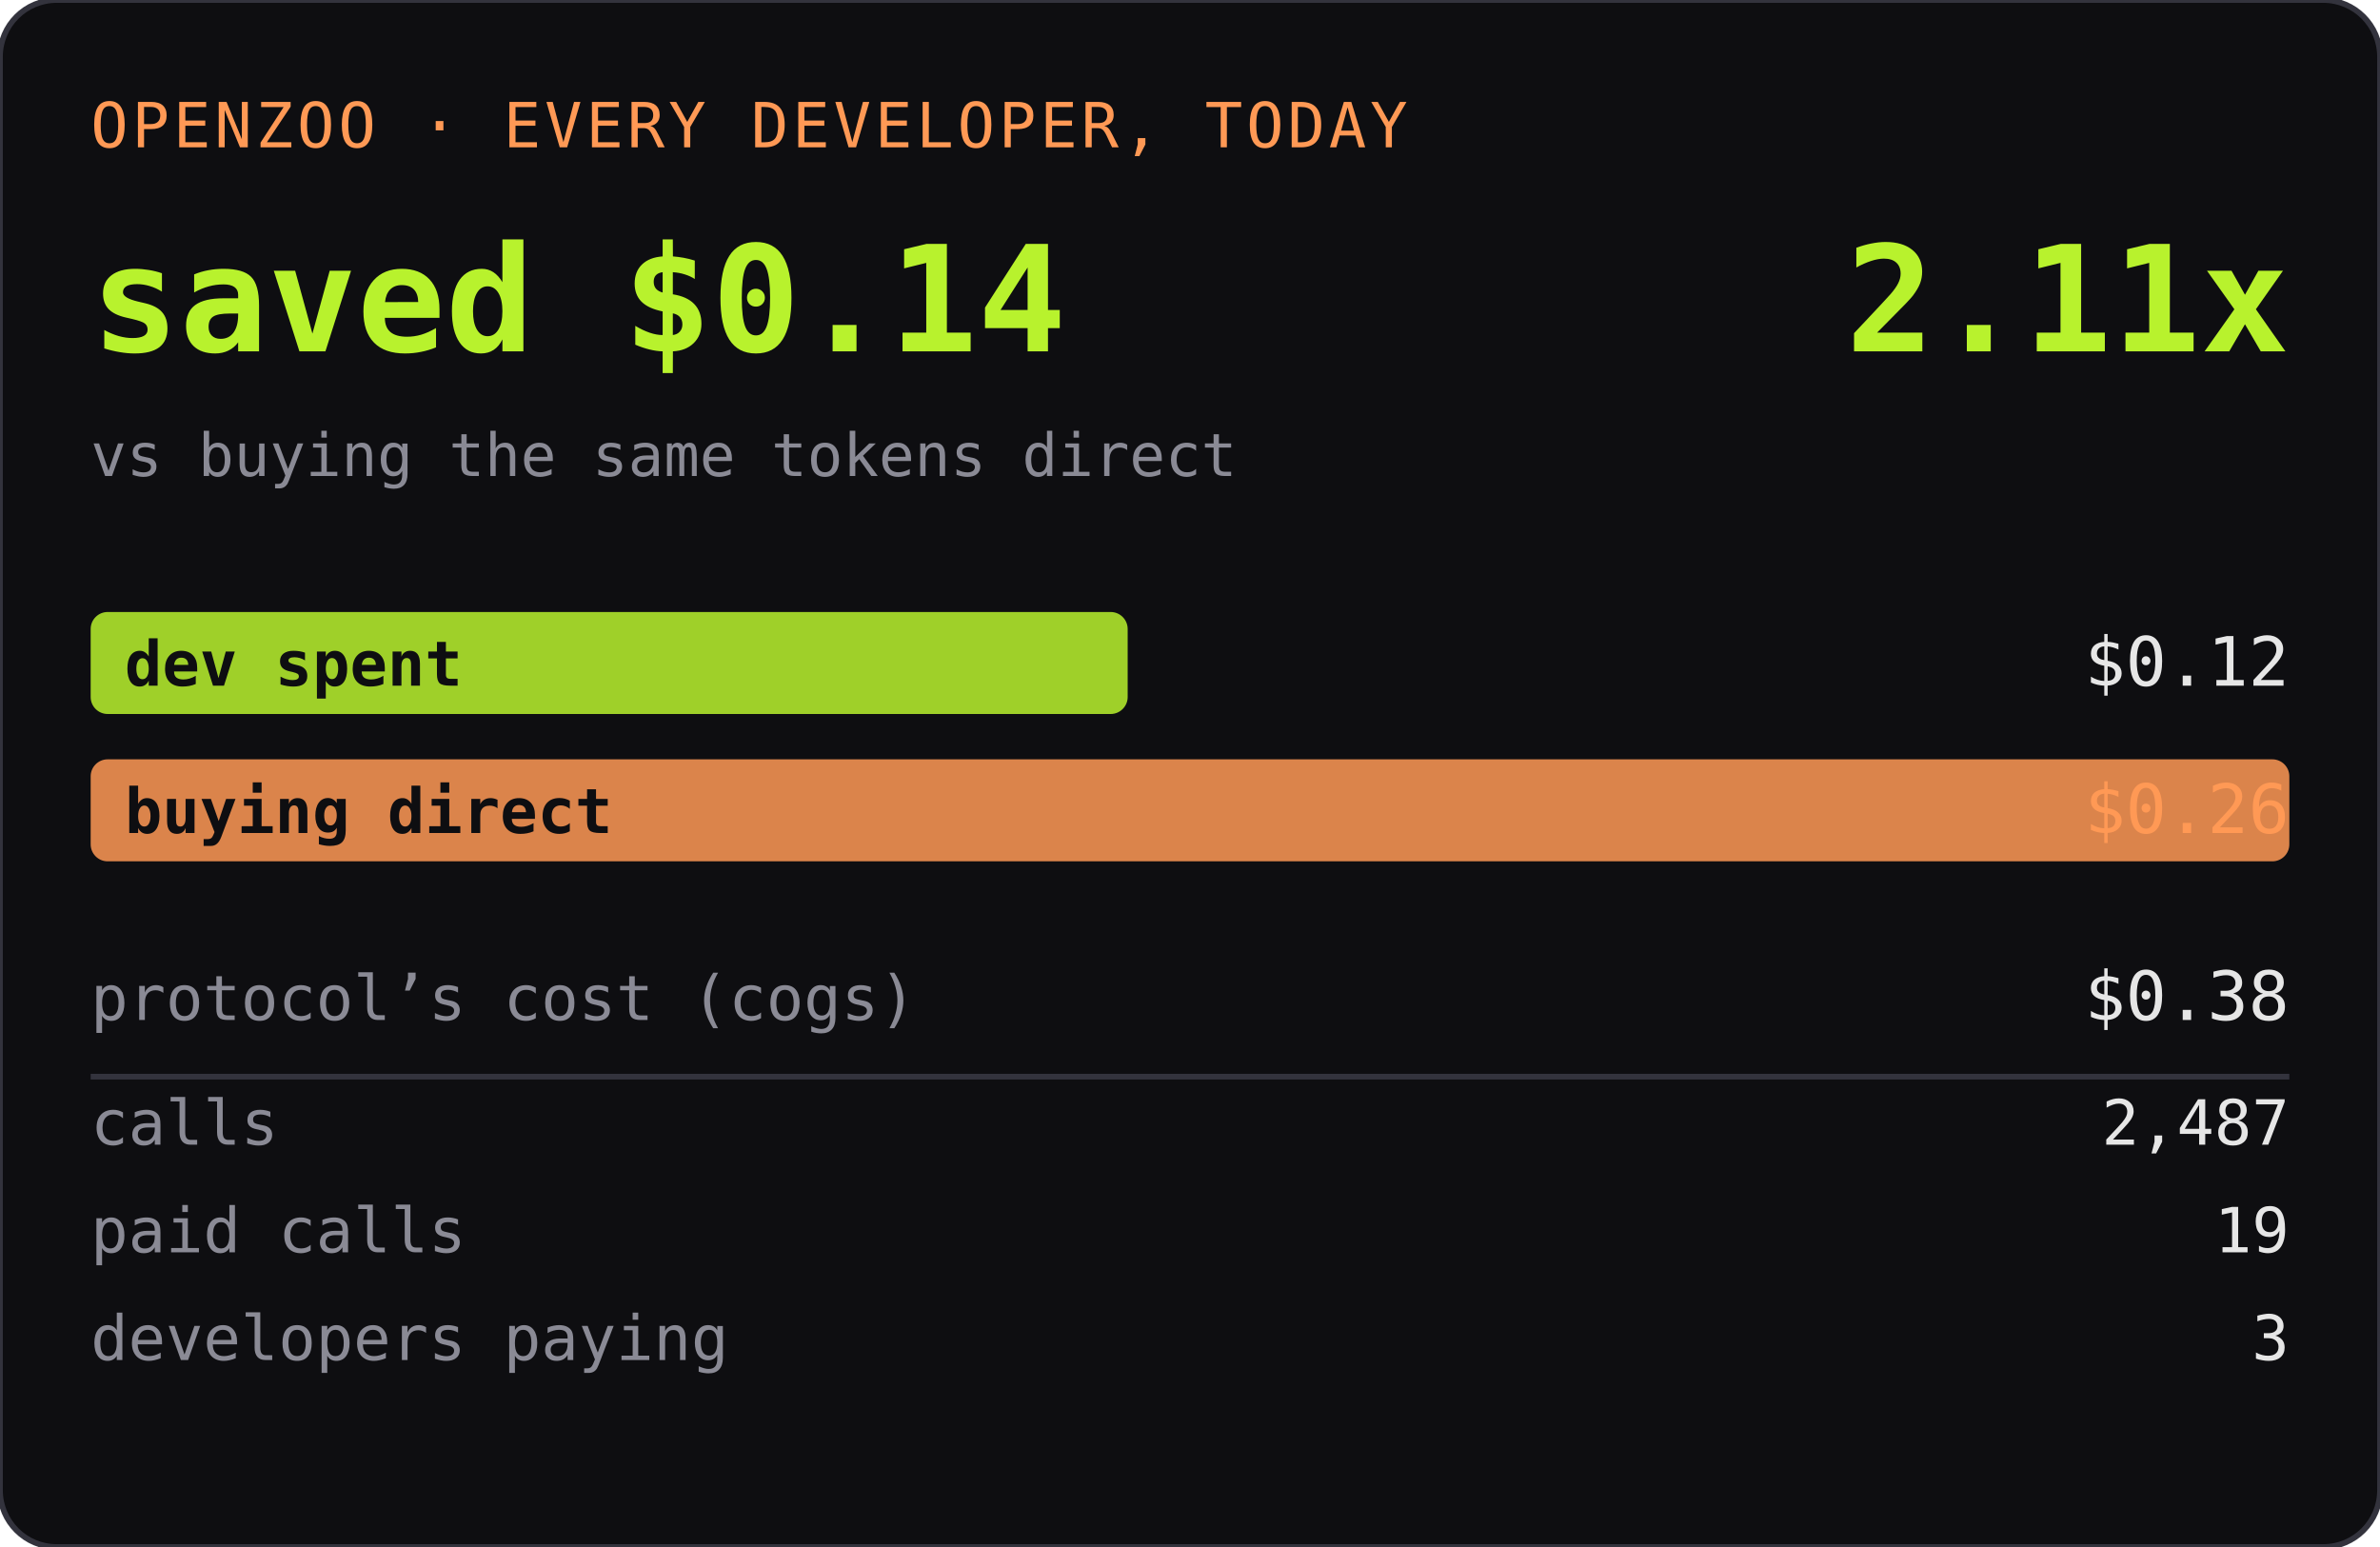
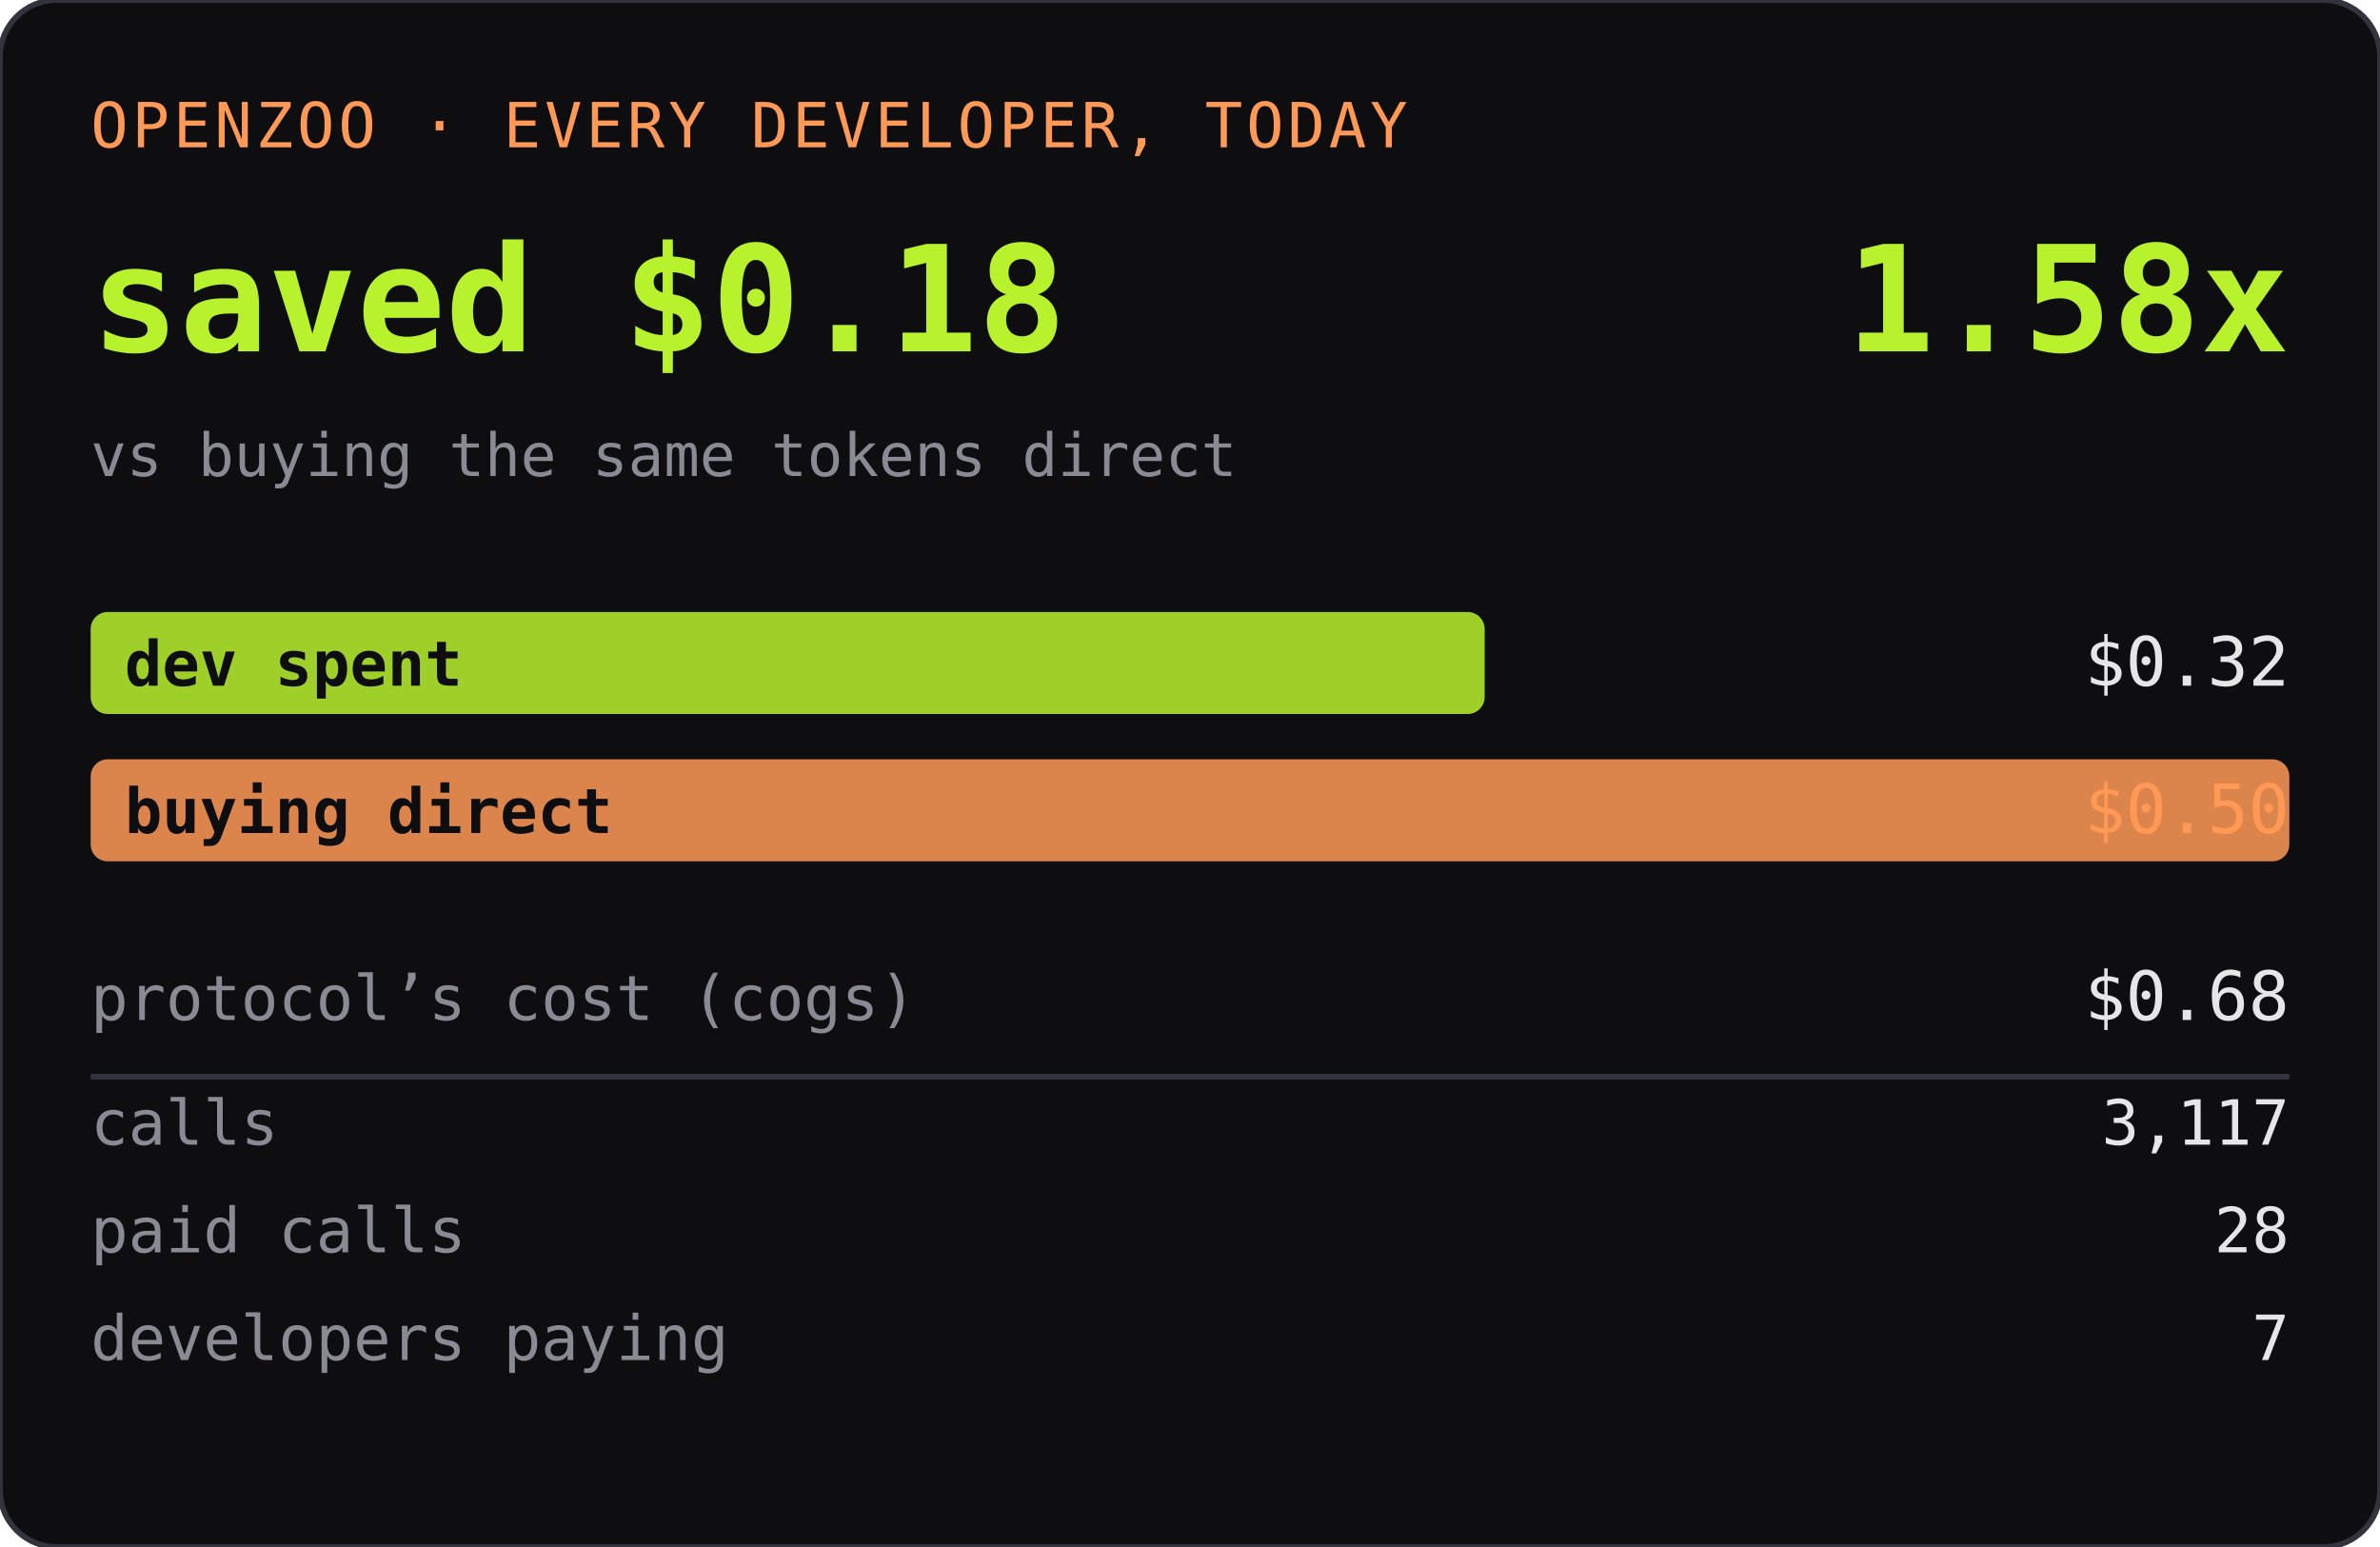
<svg xmlns="http://www.w3.org/2000/svg" width="420" height="273" role="img" aria-label="OPENZOO · EVERY DEVELOPER, TODAY">
  <rect width="420" height="273" rx="10" fill="#0e0e11" />
  <rect width="420" height="273" rx="10" fill="none" stroke="#33333d" />
  <text x="16" y="26" font-family="ui-monospace,SFMono-Regular,Menlo,monospace" font-size="11" fill="#ff9955" letter-spacing="0.06em">OPENZOO · EVERY DEVELOPER, TODAY</text>
-   <text x="16" y="62" font-family="ui-monospace,SFMono-Regular,Menlo,monospace" font-size="26" font-weight="600" fill="#b8f22d">saved $0.14</text>
-   <text x="404" y="62" text-anchor="end" font-family="ui-monospace,SFMono-Regular,Menlo,monospace" font-size="26" font-weight="600" fill="#b8f22d">2.11x</text>
+   <text x="16" y="62" font-family="ui-monospace,SFMono-Regular,Menlo,monospace" font-size="26" font-weight="600" fill="#b8f22d">saved $0.18</text>
+   <text x="404" y="62" text-anchor="end" font-family="ui-monospace,SFMono-Regular,Menlo,monospace" font-size="26" font-weight="600" fill="#b8f22d">1.58x</text>
  <text x="16" y="84" font-family="ui-monospace,SFMono-Regular,Menlo,monospace" font-size="10.5" fill="#8a8a95">vs buying the same tokens direct</text>
-   <rect x="16" y="108" width="183" height="18" rx="3" fill="#b8f22d" opacity="0.85" />
+   <rect x="16" y="108" width="246" height="18" rx="3" fill="#b8f22d" opacity="0.85" />
  <text x="22" y="121" font-family="ui-monospace,SFMono-Regular,Menlo,monospace" font-size="11" fill="#0e0e11" font-weight="600">dev spent</text>
-   <text x="404" y="121" text-anchor="end" font-family="ui-monospace,SFMono-Regular,Menlo,monospace" font-size="12" fill="#e6e6e6">$0.12</text>
+   <text x="404" y="121" text-anchor="end" font-family="ui-monospace,SFMono-Regular,Menlo,monospace" font-size="12" fill="#e6e6e6">$0.32</text>
  <rect x="16" y="134" width="388" height="18" rx="3" fill="#ff9955" opacity="0.85" />
  <text x="22" y="147" font-family="ui-monospace,SFMono-Regular,Menlo,monospace" font-size="11" fill="#0e0e11" font-weight="600">buying direct</text>
-   <text x="404" y="147" text-anchor="end" font-family="ui-monospace,SFMono-Regular,Menlo,monospace" font-size="12" fill="#ff9955">$0.26</text>
+   <text x="404" y="147" text-anchor="end" font-family="ui-monospace,SFMono-Regular,Menlo,monospace" font-size="12" fill="#ff9955">$0.50</text>
  <text x="16" y="180" font-family="ui-monospace,SFMono-Regular,Menlo,monospace" font-size="11" fill="#8a8a95">protocol’s cost (cogs)</text>
-   <text x="404" y="180" text-anchor="end" font-family="ui-monospace,SFMono-Regular,Menlo,monospace" font-size="12" fill="#e6e6e6">$0.38</text>
+   <text x="404" y="180" text-anchor="end" font-family="ui-monospace,SFMono-Regular,Menlo,monospace" font-size="12" fill="#e6e6e6">$0.68</text>
  <line x1="16" y1="190" x2="404" y2="190" stroke="#33333d" />
  <text x="16" y="202" font-family="ui-monospace,SFMono-Regular,Menlo,monospace" font-size="11" fill="#8a8a95">calls</text>
-   <text x="404" y="202" text-anchor="end" font-family="ui-monospace,SFMono-Regular,Menlo,monospace" font-size="11" fill="#e6e6e6">2,487</text>
+   <text x="404" y="202" text-anchor="end" font-family="ui-monospace,SFMono-Regular,Menlo,monospace" font-size="11" fill="#e6e6e6">3,117</text>
  <text x="16" y="221" font-family="ui-monospace,SFMono-Regular,Menlo,monospace" font-size="11" fill="#8a8a95">paid calls</text>
-   <text x="404" y="221" text-anchor="end" font-family="ui-monospace,SFMono-Regular,Menlo,monospace" font-size="11" fill="#e6e6e6">19</text>
+   <text x="404" y="221" text-anchor="end" font-family="ui-monospace,SFMono-Regular,Menlo,monospace" font-size="11" fill="#e6e6e6">28</text>
  <text x="16" y="240" font-family="ui-monospace,SFMono-Regular,Menlo,monospace" font-size="11" fill="#8a8a95">developers paying</text>
-   <text x="404" y="240" text-anchor="end" font-family="ui-monospace,SFMono-Regular,Menlo,monospace" font-size="11" fill="#e6e6e6">3</text>
+   <text x="404" y="240" text-anchor="end" font-family="ui-monospace,SFMono-Regular,Menlo,monospace" font-size="11" fill="#e6e6e6">7</text>
</svg>
